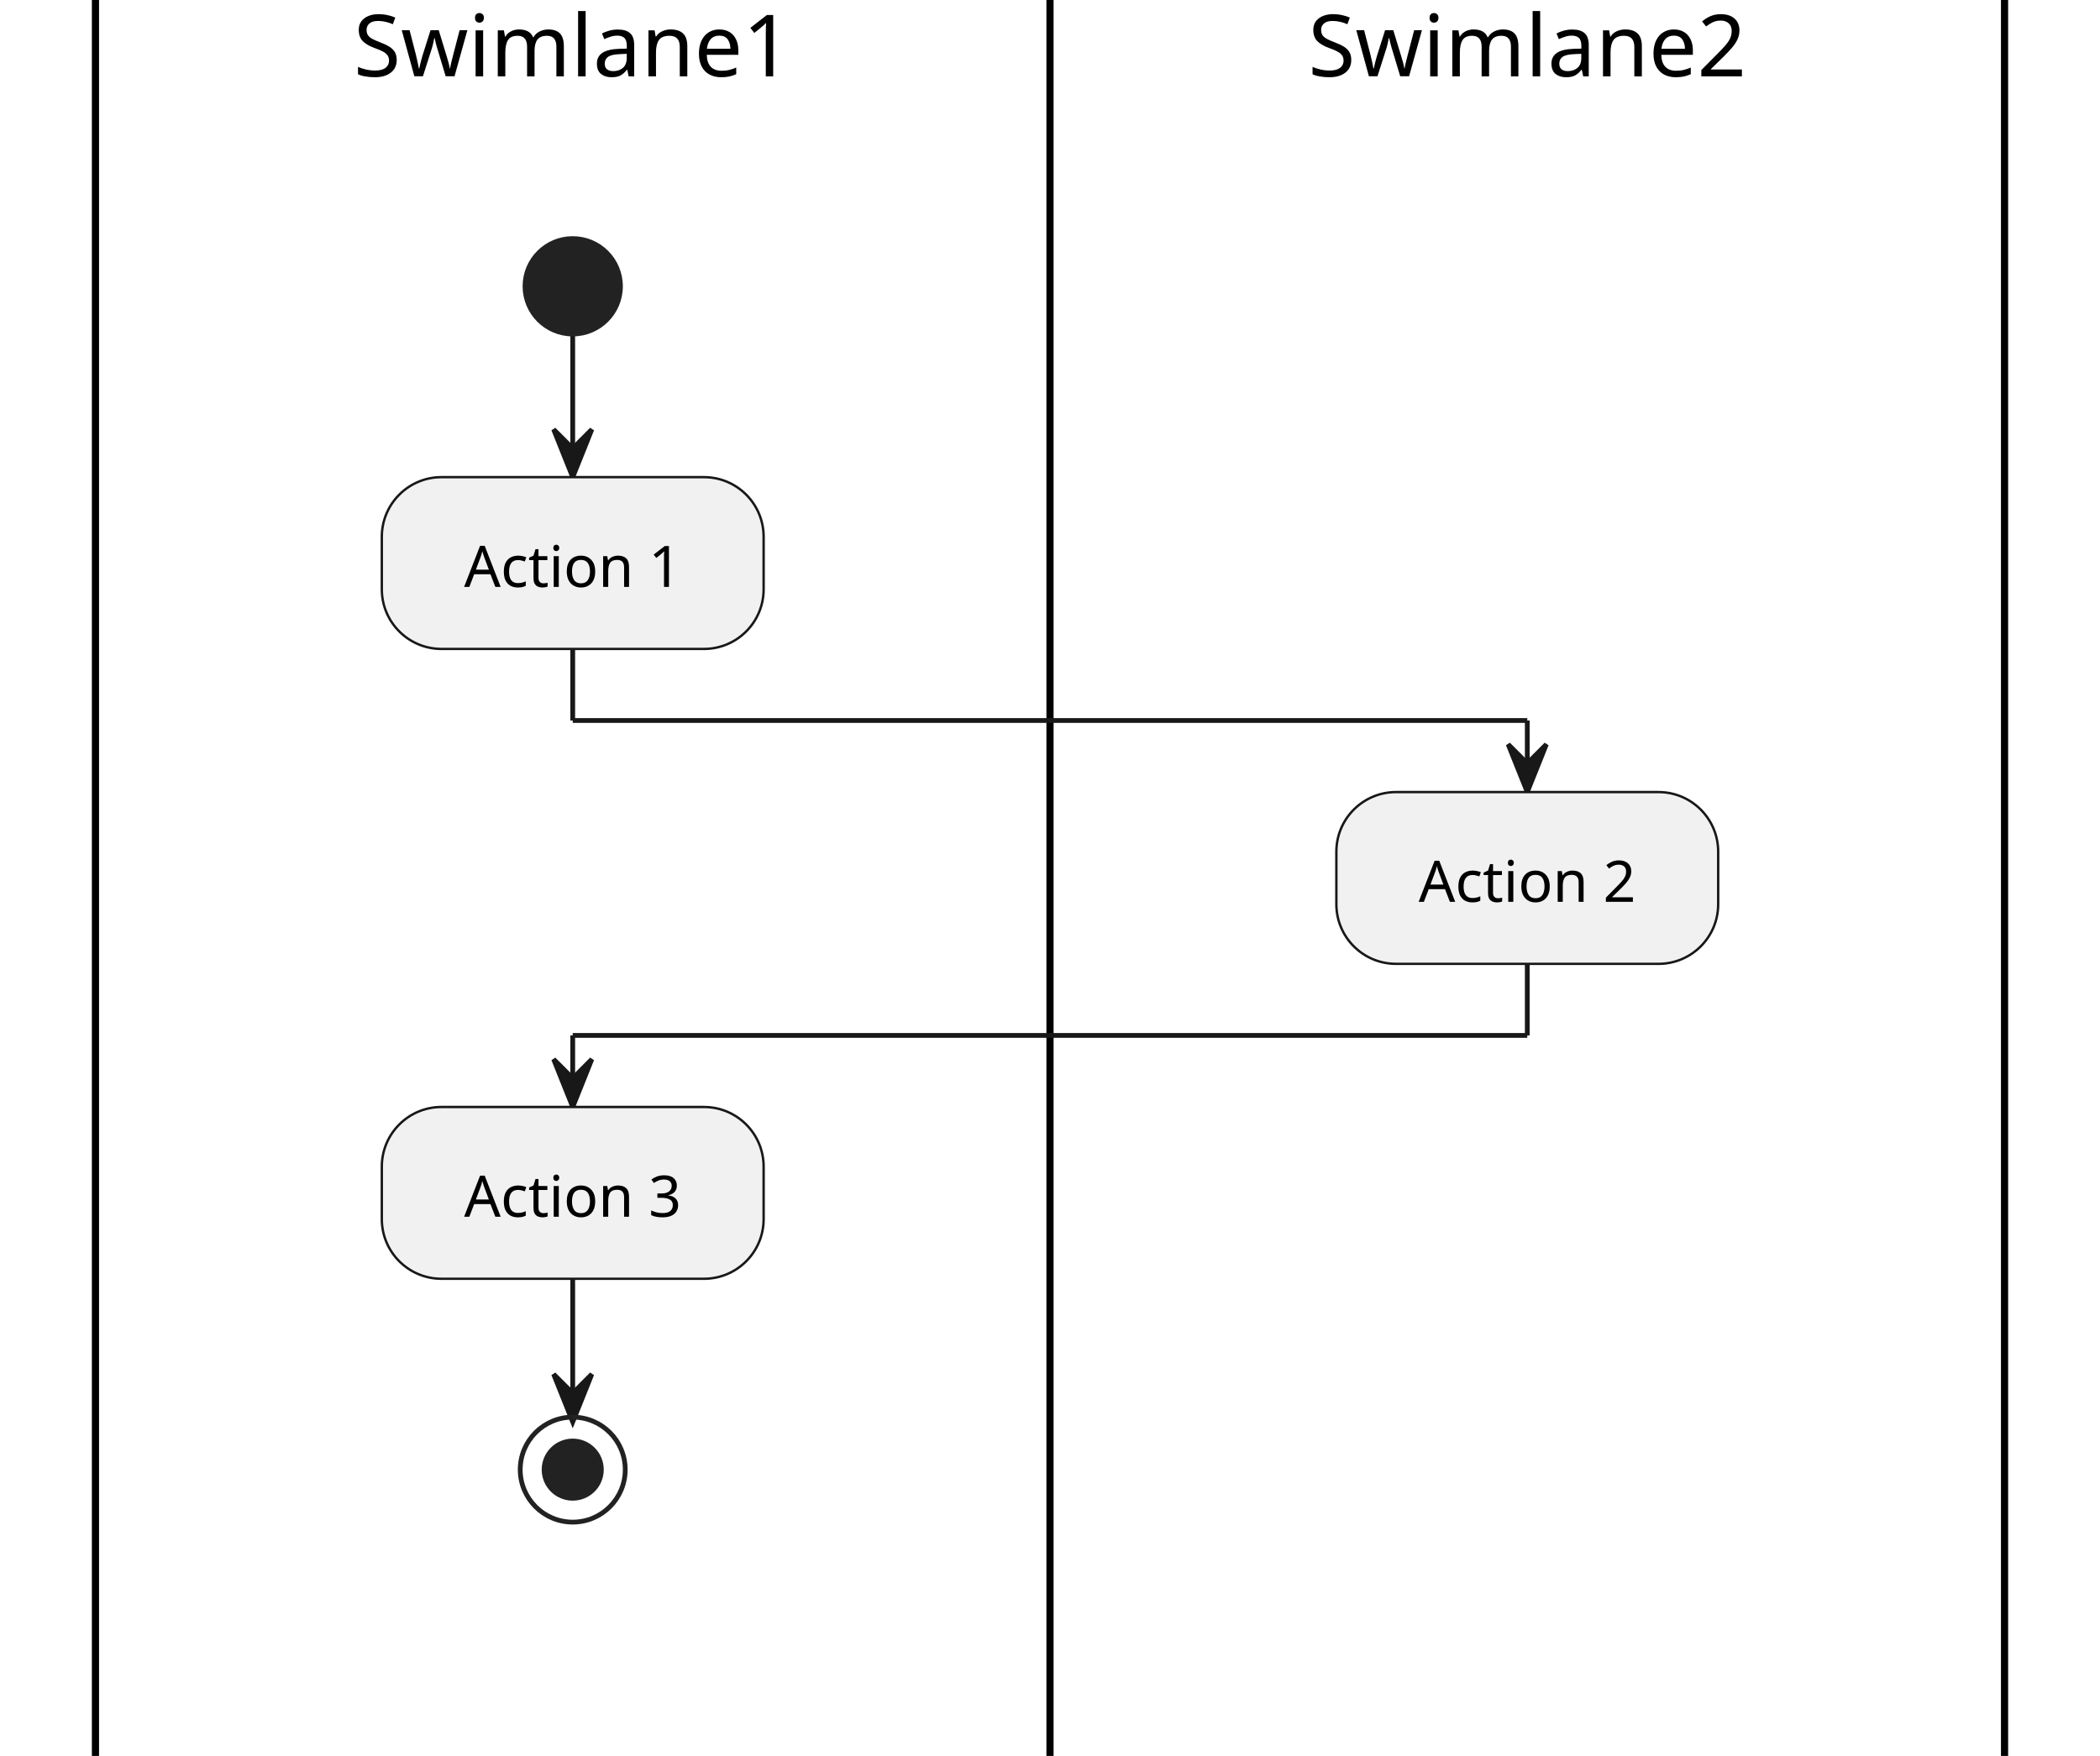
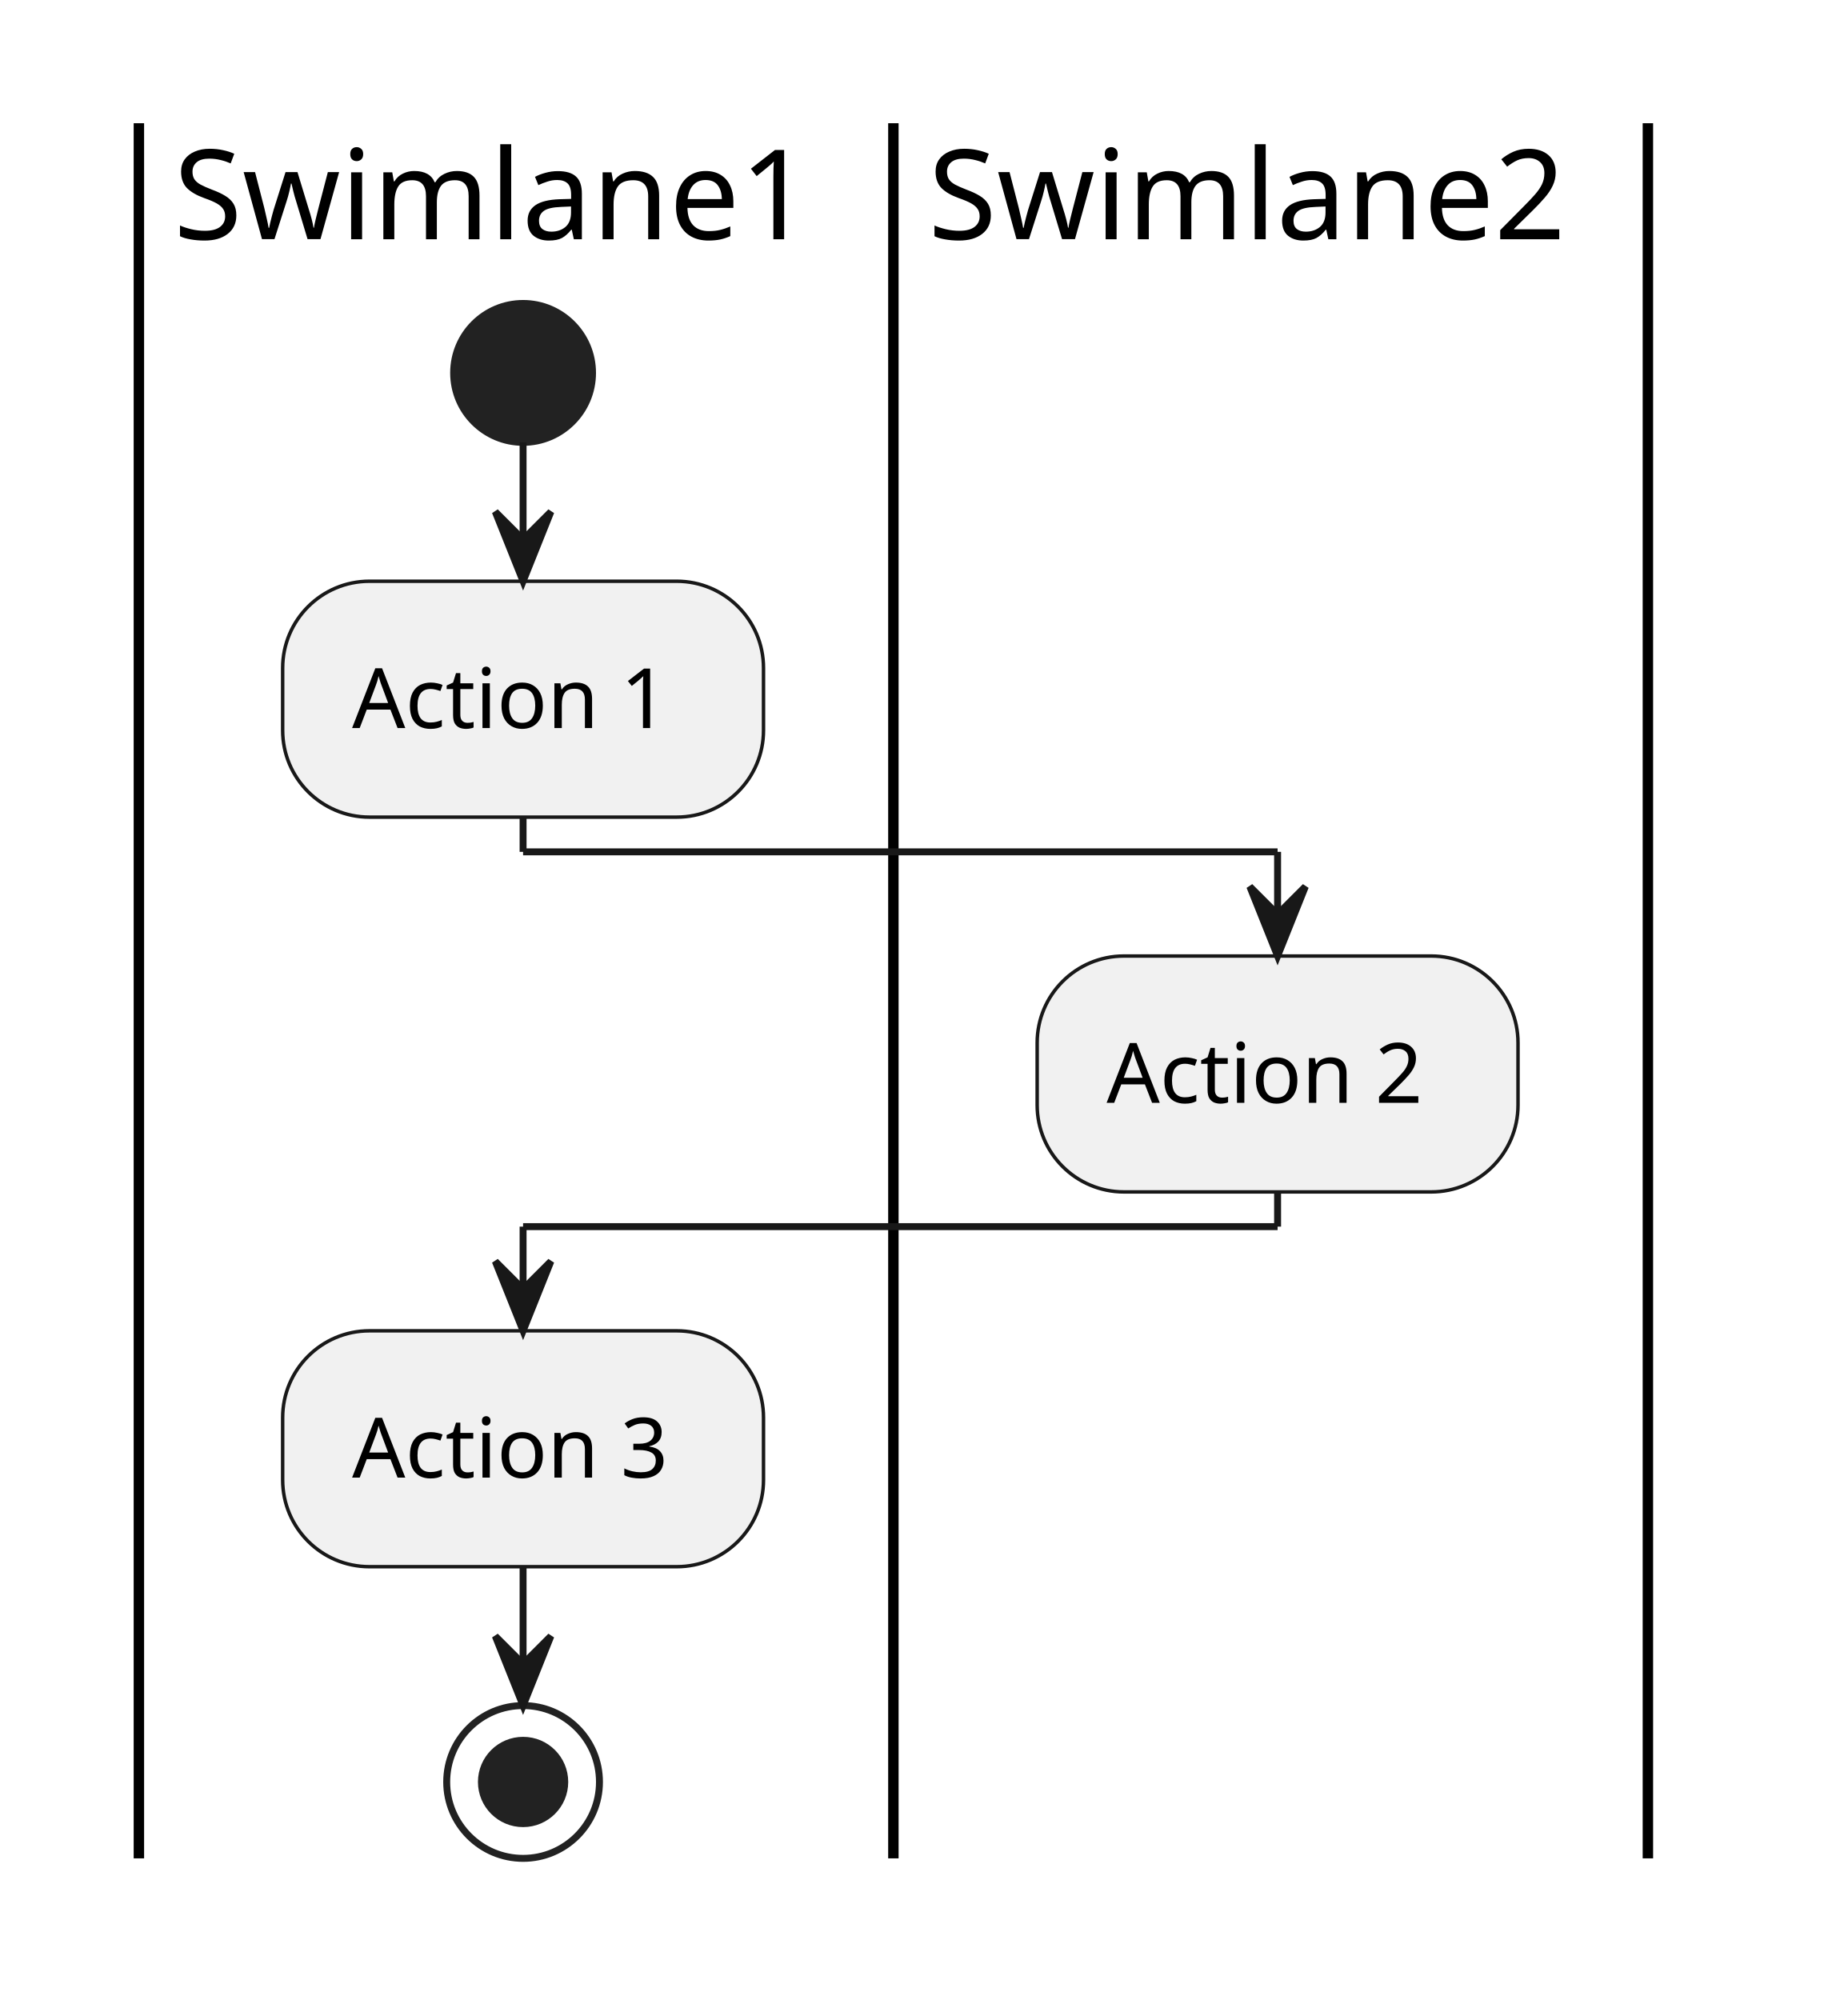
- <svg xmlns="http://www.w3.org/2000/svg" contentStyleType="text/css" data-diagram-type="ACTIVITY" height="368px" preserveAspectRatio="none" style="width:440px;height:368px;background:#FFFFFF;" version="1.1" viewBox="0 0 440 368" width="440px" zoomAndPan="magnify">
+ <svg xmlns="http://www.w3.org/2000/svg" contentStyleType="text/css" data-diagram-type="ACTIVITY" height="288px" preserveAspectRatio="none" style="width:266px;height:288px;background:#FFFFFF;" version="1.1" viewBox="0 0 266 288" width="266px" zoomAndPan="magnify">
  <defs />
  <g>
-     <line style="stroke:#000000;stroke-width:1.5;" x1="20" x2="20" y1="0" y2="368" />
-     <text fill="#000000" font-family="sans-serif" font-size="18" lengthAdjust="spacing" text-anchor="middle" textLength="98.648" x="120" y="16">Swimlane1</text>
-     <line style="stroke:#000000;stroke-width:1.5;" x1="220" x2="220" y1="0" y2="368" />
-     <text fill="#000000" font-family="sans-serif" font-size="18" lengthAdjust="spacing" text-anchor="middle" textLength="98.648" x="320" y="16">Swimlane2</text>
-     <line style="stroke:#000000;stroke-width:1.5;" x1="420" x2="420" y1="0" y2="368" />
-     <line style="stroke:#181818;stroke-width:1;" x1="120" x2="120" y1="70" y2="100" />
-     <polygon fill="#181818" points="116,90,120,100,124,90,120,94" style="stroke:#181818;stroke-width:1;" />
-     <line style="stroke:#181818;stroke-width:1;" x1="120" x2="120" y1="136" y2="151" />
-     <line style="stroke:#181818;stroke-width:1;" x1="120" x2="320" y1="151" y2="151" />
-     <line style="stroke:#181818;stroke-width:1;" x1="320" x2="320" y1="151" y2="166" />
-     <polygon fill="#181818" points="316,156,320,166,324,156,320,160" style="stroke:#181818;stroke-width:1;" />
-     <line style="stroke:#181818;stroke-width:1;" x1="320" x2="320" y1="202" y2="217" />
-     <line style="stroke:#181818;stroke-width:1;" x1="320" x2="120" y1="217" y2="217" />
-     <line style="stroke:#181818;stroke-width:1;" x1="120" x2="120" y1="217" y2="232" />
-     <polygon fill="#181818" points="116,222,120,232,124,222,120,226" style="stroke:#181818;stroke-width:1;" />
-     <line style="stroke:#181818;stroke-width:1;" x1="120" x2="120" y1="268" y2="298" />
-     <polygon fill="#181818" points="116,288,120,298,124,288,120,292" style="stroke:#181818;stroke-width:1;" />
-     <ellipse cx="120" cy="60" fill="#222222" rx="10" ry="10" style="stroke:#222222;stroke-width:1;" />
-     <rect fill="#F1F1F1" height="36" rx="12.5" ry="12.5" style="stroke:#181818;stroke-width:0.5;" width="80" x="80" y="100" />
-     <text fill="#000000" font-family="sans-serif" font-size="12" lengthAdjust="spacing" text-anchor="middle" textLength="49.242" x="120" y="123">Action 1</text>
-     <rect fill="#F1F1F1" height="36" rx="12.5" ry="12.5" style="stroke:#181818;stroke-width:0.5;" width="80" x="280" y="166" />
-     <text fill="#000000" font-family="sans-serif" font-size="12" lengthAdjust="spacing" text-anchor="middle" textLength="49.242" x="320" y="189">Action 2</text>
-     <rect fill="#F1F1F1" height="36" rx="12.5" ry="12.5" style="stroke:#181818;stroke-width:0.5;" width="80" x="80" y="232" />
-     <text fill="#000000" font-family="sans-serif" font-size="12" lengthAdjust="spacing" text-anchor="middle" textLength="49.242" x="120" y="255">Action 3</text>
-     <ellipse cx="120" cy="308" fill="none" rx="11" ry="11" style="stroke:#222222;stroke-width:1;" />
-     <ellipse cx="120" cy="308" fill="#222222" rx="6" ry="6" style="stroke:#222222;stroke-width:1;" />
+     <rect fill="none" height="20.953" style="stroke:none;stroke-width:1;" width="219.158" x="20" y="17.745" />
+     <ellipse cx="75.324" cy="53.698" fill="#222222" rx="10" ry="10" style="stroke:#222222;stroke-width:1;" />
+     <rect fill="#F1F1F1" height="33.969" rx="12.5" ry="12.5" style="stroke:#181818;stroke-width:0.5;" width="69.242" x="40.703" y="83.698" />
+     <text fill="#000000" font-family="sans-serif" font-size="12" lengthAdjust="spacing" textLength="49.242" x="50.703" y="104.837">Action 1</text>
+     <rect fill="#F1F1F1" height="33.969" rx="12.5" ry="12.5" style="stroke:#181818;stroke-width:0.5;" width="69.242" x="40.703" y="191.636" />
+     <text fill="#000000" font-family="sans-serif" font-size="12" lengthAdjust="spacing" textLength="49.242" x="50.703" y="212.774">Action 3</text>
+     <ellipse cx="75.324" cy="256.604" fill="none" rx="11" ry="11" style="stroke:#222222;stroke-width:1;" />
+     <ellipse cx="75.324" cy="256.604" fill="#222222" rx="6" ry="6" style="stroke:#222222;stroke-width:1;" />
+     <line style="stroke:#000000;stroke-width:1.5;" x1="20" x2="20" y1="17.745" y2="267.604" />
+     <rect fill="#F1F1F1" height="33.969" rx="12.5" ry="12.5" style="stroke:#181818;stroke-width:0.5;" width="69.242" x="149.352" y="137.667" />
+     <text fill="#000000" font-family="sans-serif" font-size="12" lengthAdjust="spacing" textLength="49.242" x="159.352" y="158.806">Action 2</text>
+     <line style="stroke:#000000;stroke-width:1.5;" x1="128.648" x2="128.648" y1="17.745" y2="267.604" />
+     <line style="stroke:#000000;stroke-width:1.5;" x1="237.297" x2="237.297" y1="17.745" y2="267.604" />
+     <line style="stroke:#181818;stroke-width:1;" x1="75.324" x2="75.324" y1="63.698" y2="83.698" />
+     <polygon fill="#181818" points="71.324,73.698,75.324,83.698,79.324,73.698,75.324,77.698" style="stroke:#181818;stroke-width:1;" />
+     <line style="stroke:#181818;stroke-width:1;" x1="75.324" x2="75.324" y1="225.605" y2="245.605" />
+     <polygon fill="#181818" points="71.324,235.605,75.324,245.605,79.324,235.605,75.324,239.605" style="stroke:#181818;stroke-width:1;" />
+     <line style="stroke:#181818;stroke-width:1;" x1="75.324" x2="75.324" y1="117.667" y2="122.667" />
+     <line style="stroke:#181818;stroke-width:1;" x1="75.324" x2="183.973" y1="122.667" y2="122.667" />
+     <line style="stroke:#181818;stroke-width:1;" x1="183.973" x2="183.973" y1="122.667" y2="137.667" />
+     <polygon fill="#181818" points="179.973,127.667,183.973,137.667,187.973,127.667,183.973,131.667" style="stroke:#181818;stroke-width:1;" />
+     <line style="stroke:#181818;stroke-width:1;" x1="183.973" x2="183.973" y1="171.636" y2="176.636" />
+     <line style="stroke:#181818;stroke-width:1;" x1="183.973" x2="75.324" y1="176.636" y2="176.636" />
+     <line style="stroke:#181818;stroke-width:1;" x1="75.324" x2="75.324" y1="176.636" y2="191.636" />
+     <polygon fill="#181818" points="71.324,181.636,75.324,191.636,79.324,181.636,75.324,185.636" style="stroke:#181818;stroke-width:1;" />
+     <text fill="#000000" font-family="sans-serif" font-size="18" lengthAdjust="spacing" textLength="98.648" x="25" y="34.453">Swimlane1</text>
+     <text fill="#000000" font-family="sans-serif" font-size="18" lengthAdjust="spacing" textLength="98.648" x="133.648" y="34.453">Swimlane2</text>
  </g>
</svg>
